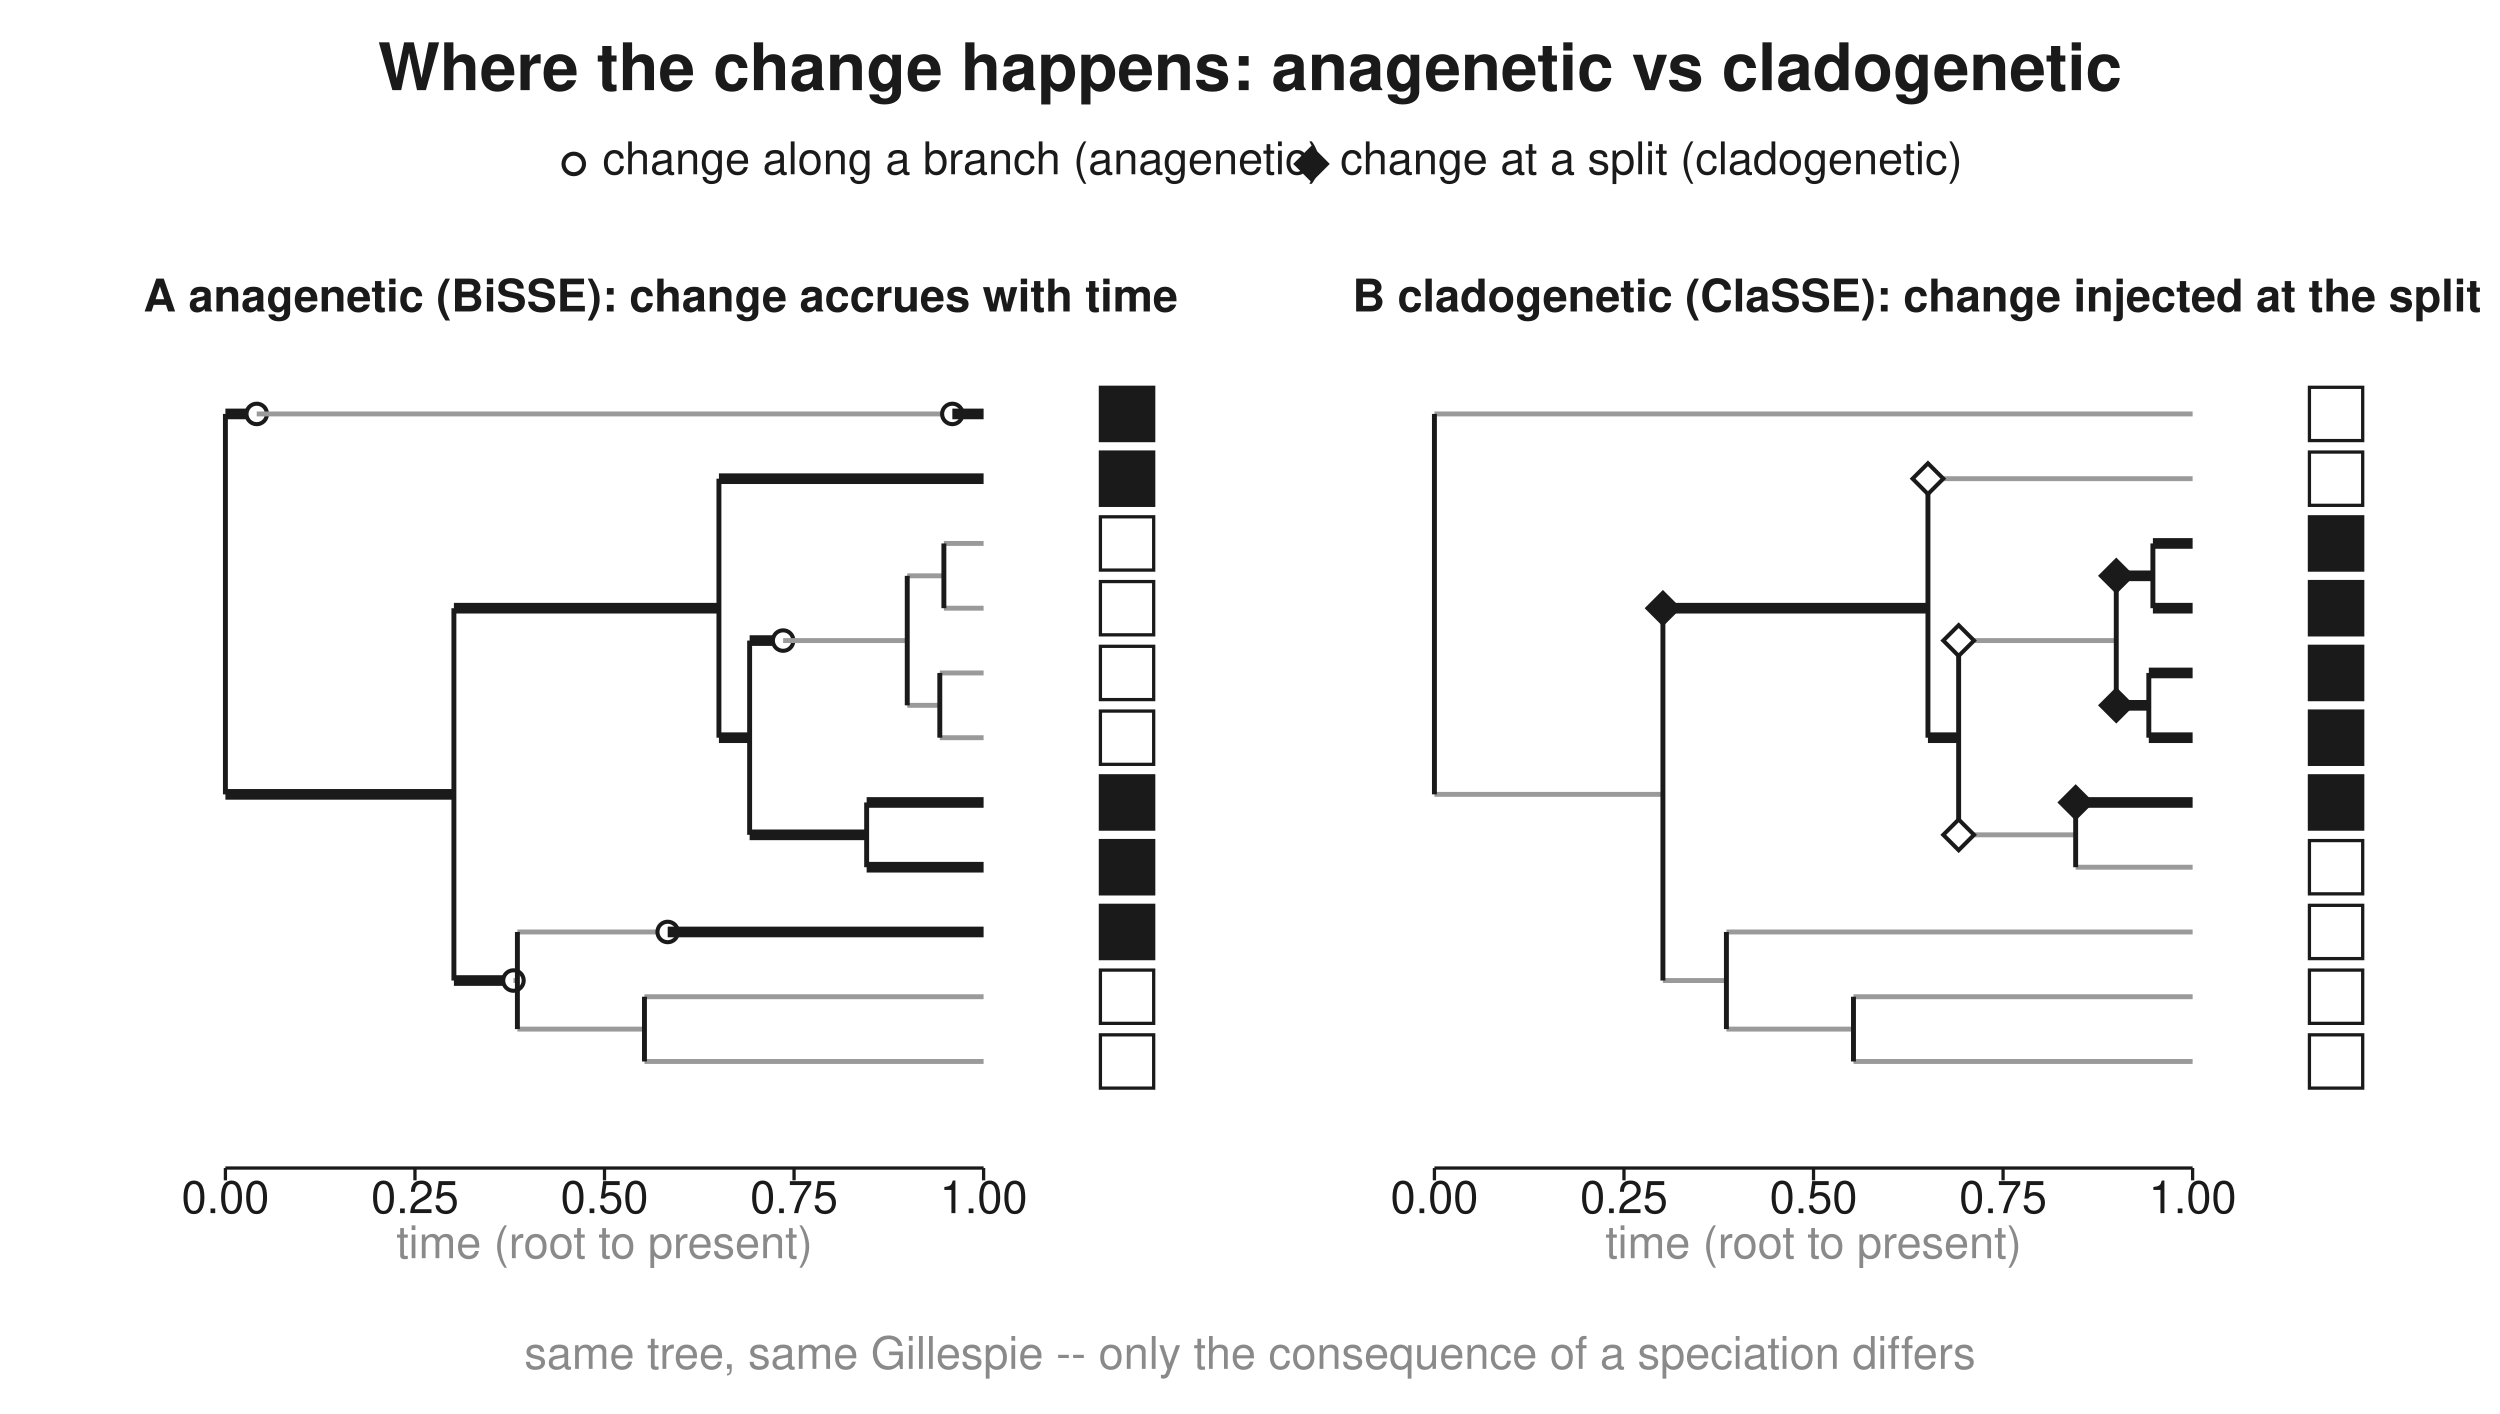
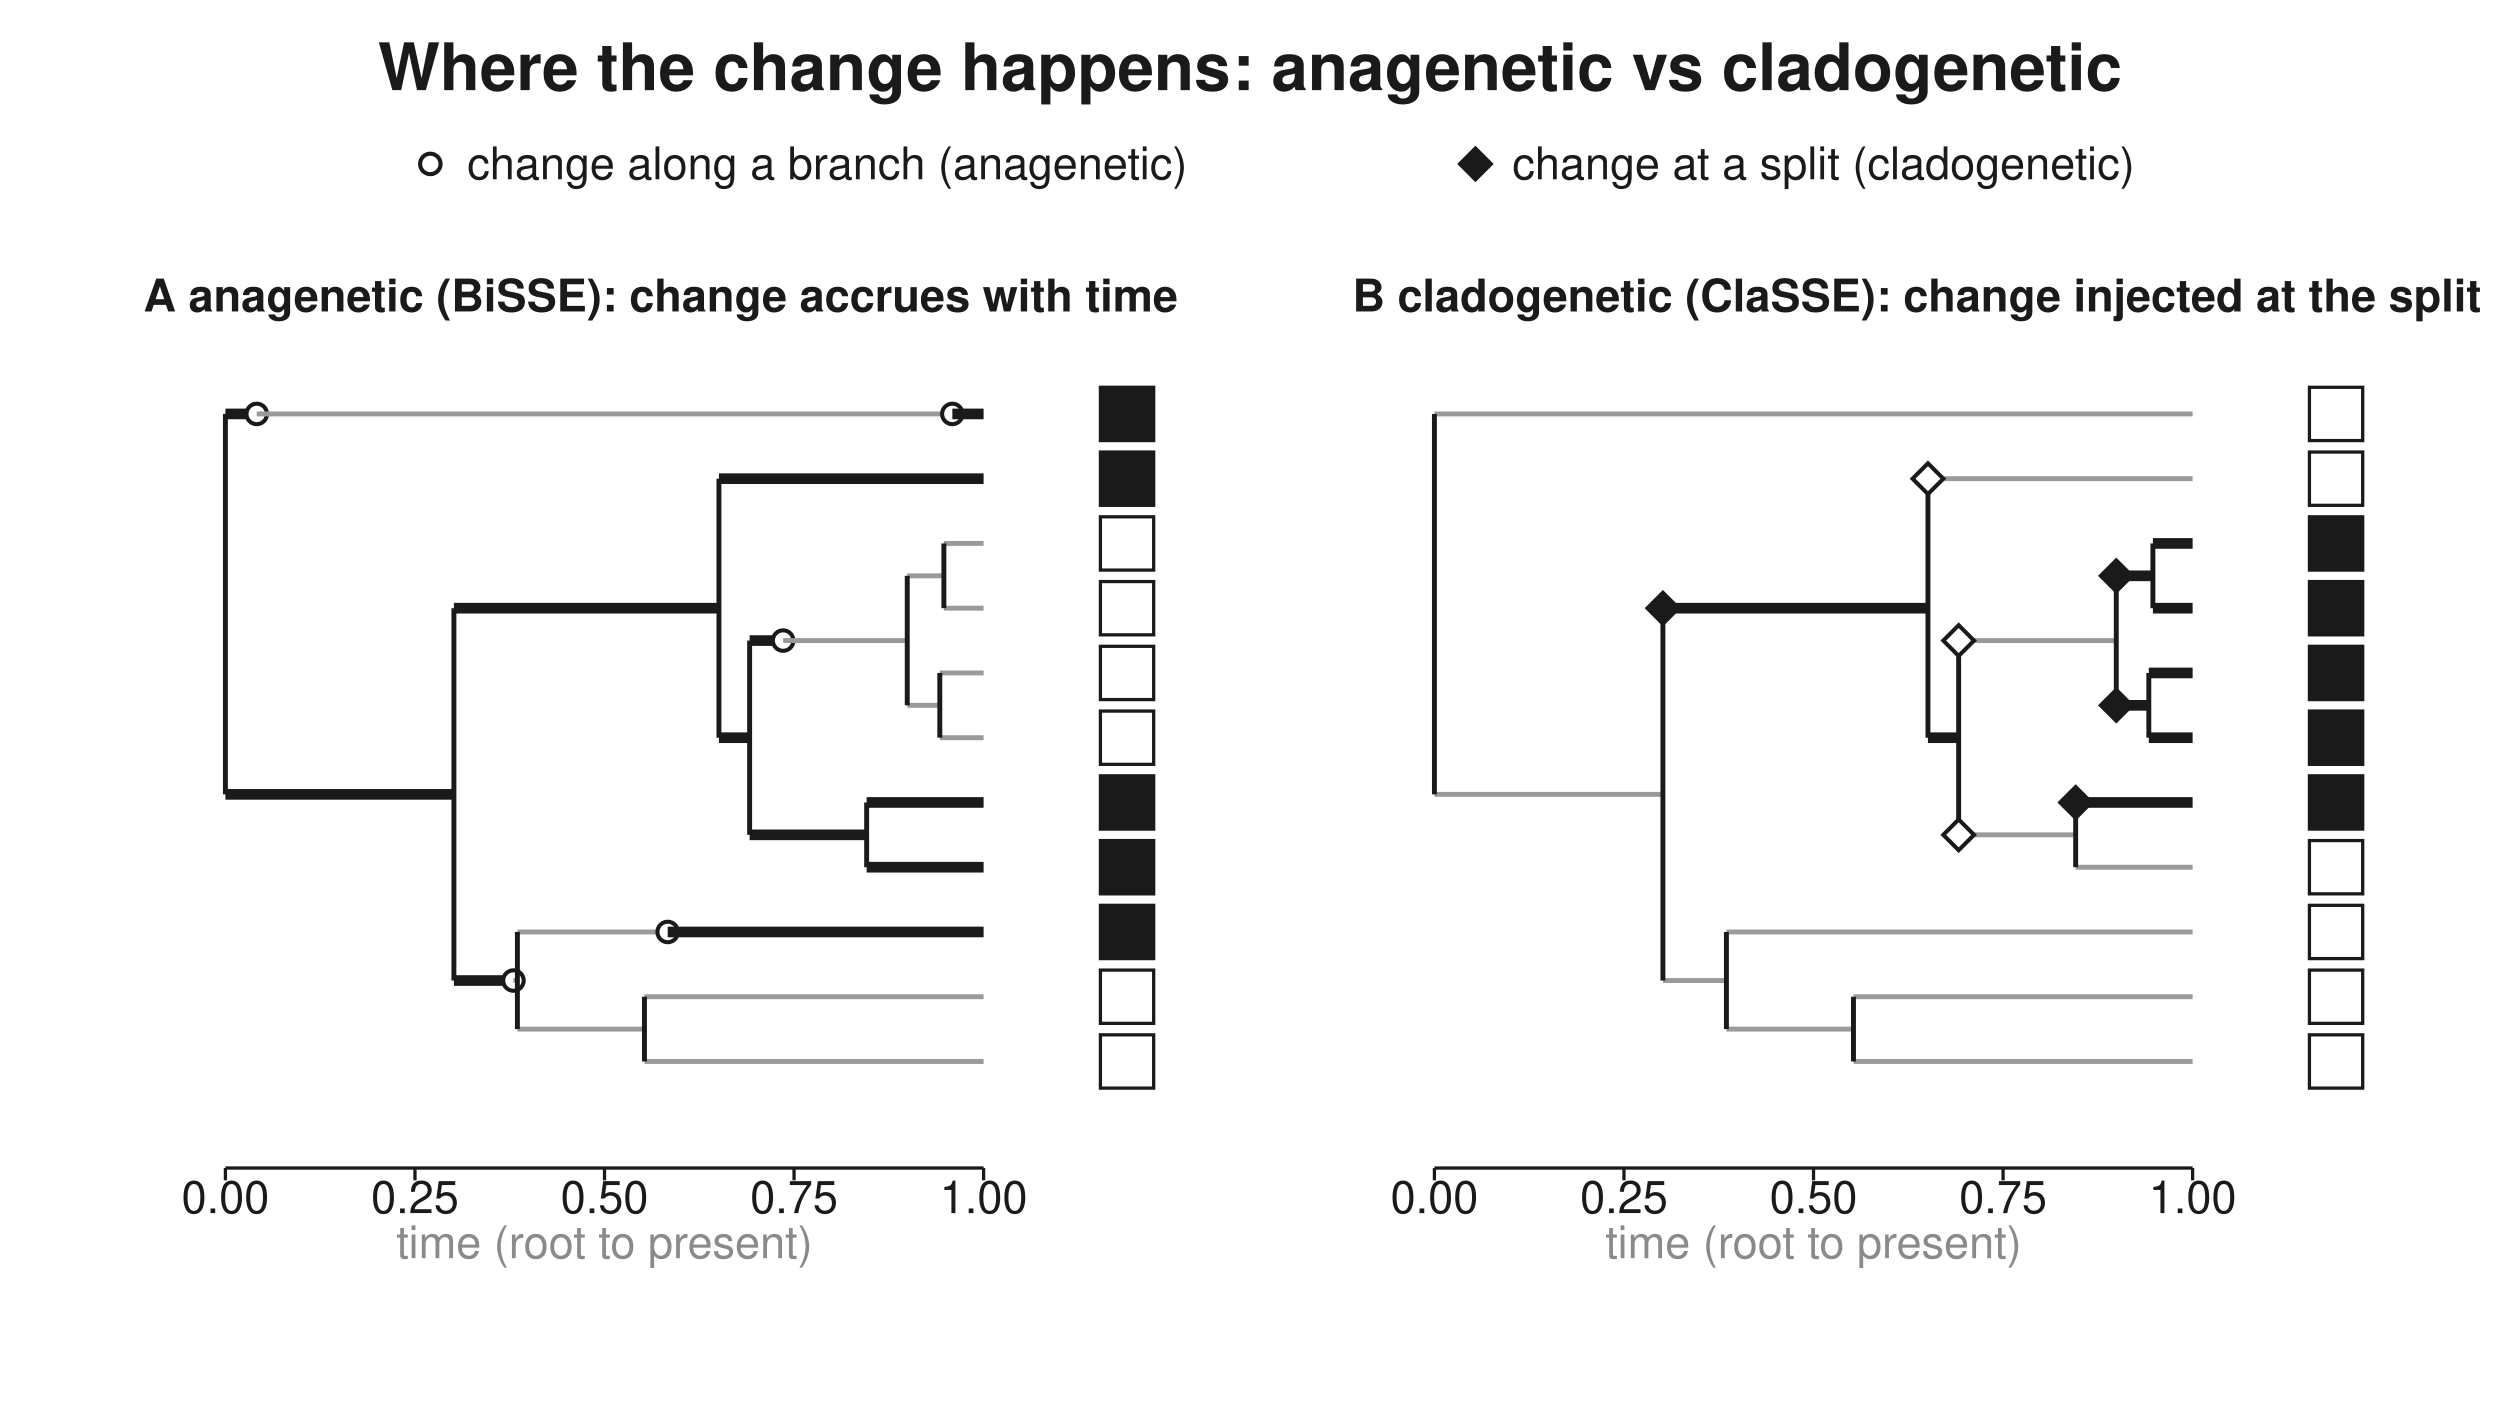
<svg xmlns="http://www.w3.org/2000/svg" width="1220" height="690" viewBox="0 0 1220 690">
  <defs>
</defs>
  <rect x="0" y="0" width="1220" height="690" fill="white" />
  <text x="610.0" y="44" font-size="32" font-family="Helvetica" text-anchor="middle" font-weight="bold" fill="#1a1a1a">Where the change happens: anagenetic vs cladogenetic</text>
-   <circle cx="280.0" cy="80" r="5.0" fill="white" stroke="#1a1a1a" stroke-width="2.0" />
-   <text x="294.0" y="80" font-size="22" font-family="Helvetica" text-anchor="start" dominant-baseline="central" fill="#1a1a1a">change along a branch (anagenetic)</text>
-   <path d="M640.0,72.5 L647.5,80 L640.0,87.5 L632.5,80 Z" fill="#1a1a1a" stroke="#1a1a1a" stroke-width="2.0" />
-   <text x="654.0" y="80" font-size="22" font-family="Helvetica" text-anchor="start" dominant-baseline="central" fill="#1a1a1a">change at a split (cladogenetic)</text>
+   <circle cx="210.0" cy="80" r="5.0" fill="white" stroke="#1a1a1a" stroke-width="2.0" />
+   <text x="228.0" y="87.48" font-size="22" font-family="Helvetica" text-anchor="start" fill="#1a1a1a">change along a branch (anagenetic)</text>
+   <path d="M720.0,72.5 L727.5,80 L720.0,87.5 L712.5,80 Z" fill="#1a1a1a" stroke="#1a1a1a" stroke-width="2.0" />
+   <text x="738.0" y="87.48" font-size="22" font-family="Helvetica" text-anchor="start" fill="#1a1a1a">change at a split (cladogenetic)</text>
  <text x="70" y="152" font-size="22" font-family="Helvetica" text-anchor="start" fill="#1a1a1a" font-weight="bold">A   anagenetic (BiSSE): change accrues with time</text>
  <path d="M110.0,202.0 L125.281,202.0" stroke="#1a1a1a" stroke-width="5.2" stroke-linecap="butt" />
  <circle cx="125.281" cy="202.0" r="5.0" fill="white" stroke="#1a1a1a" stroke-width="2.0" />
  <path d="M125.281,202.0 L464.744,202.0" stroke="#9a9a9a" stroke-width="2.4" stroke-linecap="butt" />
  <circle cx="464.744" cy="202.0" r="5.0" fill="white" stroke="#1a1a1a" stroke-width="2.0" />
  <path d="M464.744,202.0 L480.0,202.0" stroke="#1a1a1a" stroke-width="5.2" stroke-linecap="butt" />
  <path d="M110.0,387.65 L221.503,387.65" stroke="#1a1a1a" stroke-width="5.2" stroke-linecap="butt" />
  <path d="M221.503,296.8 L350.838,296.8" stroke="#1a1a1a" stroke-width="5.2" stroke-linecap="butt" />
  <path d="M221.503,478.5 L250.558,478.5" stroke="#1a1a1a" stroke-width="5.2" stroke-linecap="butt" />
  <circle cx="250.558" cy="478.5" r="5.0" fill="white" stroke="#1a1a1a" stroke-width="2.0" />
  <path d="M250.558,478.5 L252.489,478.5" stroke="#9a9a9a" stroke-width="2.4" stroke-linecap="butt" />
  <path d="M350.838,233.6 L480.0,233.6" stroke="#1a1a1a" stroke-width="5.2" stroke-linecap="butt" />
  <path d="M350.838,360.0 L365.818,360.0" stroke="#1a1a1a" stroke-width="5.2" stroke-linecap="butt" />
  <path d="M252.489,454.8 L325.833,454.8" stroke="#9a9a9a" stroke-width="2.4" stroke-linecap="butt" />
  <circle cx="325.833" cy="454.8" r="5.0" fill="white" stroke="#1a1a1a" stroke-width="2.0" />
  <path d="M325.833,454.8 L480.0,454.8" stroke="#1a1a1a" stroke-width="5.2" stroke-linecap="butt" />
  <path d="M252.489,502.2 L314.496,502.2" stroke="#9a9a9a" stroke-width="2.4" stroke-linecap="butt" />
  <path d="M365.818,312.6 L382.164,312.6" stroke="#1a1a1a" stroke-width="5.2" stroke-linecap="butt" />
  <circle cx="382.164" cy="312.6" r="5.0" fill="white" stroke="#1a1a1a" stroke-width="2.0" />
  <path d="M382.164,312.6 L442.735,312.6" stroke="#9a9a9a" stroke-width="2.4" stroke-linecap="butt" />
  <path d="M365.818,407.4 L422.922,407.4" stroke="#1a1a1a" stroke-width="5.2" stroke-linecap="butt" />
  <path d="M314.496,486.4 L480.0,486.4" stroke="#9a9a9a" stroke-width="2.4" stroke-linecap="butt" />
  <path d="M314.496,518.0 L480.0,518.0" stroke="#9a9a9a" stroke-width="2.4" stroke-linecap="butt" />
  <path d="M442.735,281.0 L460.613,281.0" stroke="#9a9a9a" stroke-width="2.4" stroke-linecap="butt" />
  <path d="M442.735,344.2 L458.622,344.2" stroke="#9a9a9a" stroke-width="2.4" stroke-linecap="butt" />
  <path d="M422.922,391.6 L480.0,391.6" stroke="#1a1a1a" stroke-width="5.2" stroke-linecap="butt" />
  <path d="M422.922,423.2 L480.0,423.2" stroke="#1a1a1a" stroke-width="5.2" stroke-linecap="butt" />
  <path d="M460.613,265.2 L480.0,265.2" stroke="#9a9a9a" stroke-width="2.4" stroke-linecap="butt" />
  <path d="M460.613,296.8 L480.0,296.8" stroke="#9a9a9a" stroke-width="2.4" stroke-linecap="butt" />
  <path d="M458.622,328.4 L480.0,328.4" stroke="#9a9a9a" stroke-width="2.4" stroke-linecap="butt" />
  <path d="M458.622,360.0 L480.0,360.0" stroke="#9a9a9a" stroke-width="2.4" stroke-linecap="butt" />
  <path d="M460.613,265.2 L460.613,296.8" stroke="#1a1a1a" stroke-width="2.4" />
  <path d="M458.622,328.4 L458.622,360.0" stroke="#1a1a1a" stroke-width="2.4" />
  <path d="M442.735,281.0 L442.735,344.2" stroke="#1a1a1a" stroke-width="2.4" />
  <path d="M422.922,391.6 L422.922,423.2" stroke="#1a1a1a" stroke-width="2.4" />
  <path d="M365.818,312.6 L365.818,407.4" stroke="#1a1a1a" stroke-width="2.4" />
  <path d="M350.838,233.6 L350.838,360.0" stroke="#1a1a1a" stroke-width="2.4" />
  <path d="M314.496,486.4 L314.496,518.0" stroke="#1a1a1a" stroke-width="2.4" />
  <path d="M252.489,454.8 L252.489,502.2" stroke="#1a1a1a" stroke-width="2.4" />
  <path d="M221.503,296.8 L221.503,478.5" stroke="#1a1a1a" stroke-width="2.4" />
  <path d="M110.0,202.0 L110.0,387.65" stroke="#1a1a1a" stroke-width="2.4" />
  <rect x="537" y="189.0" width="26" height="26" fill="#1a1a1a" stroke="#1a1a1a" stroke-width="1.6" />
  <rect x="537" y="220.6" width="26" height="26" fill="#1a1a1a" stroke="#1a1a1a" stroke-width="1.6" />
  <rect x="537" y="252.2" width="26" height="26" fill="white" stroke="#1a1a1a" stroke-width="1.6" />
  <rect x="537" y="283.8" width="26" height="26" fill="white" stroke="#1a1a1a" stroke-width="1.6" />
  <rect x="537" y="315.4" width="26" height="26" fill="white" stroke="#1a1a1a" stroke-width="1.6" />
  <rect x="537" y="347.0" width="26" height="26" fill="white" stroke="#1a1a1a" stroke-width="1.6" />
  <rect x="537" y="378.6" width="26" height="26" fill="#1a1a1a" stroke="#1a1a1a" stroke-width="1.6" />
  <rect x="537" y="410.2" width="26" height="26" fill="#1a1a1a" stroke="#1a1a1a" stroke-width="1.6" />
  <rect x="537" y="441.8" width="26" height="26" fill="#1a1a1a" stroke="#1a1a1a" stroke-width="1.6" />
  <rect x="537" y="473.4" width="26" height="26" fill="white" stroke="#1a1a1a" stroke-width="1.6" />
  <rect x="537" y="505.0" width="26" height="26" fill="white" stroke="#1a1a1a" stroke-width="1.6" />
  <path d="M110.0,570 L480.0,570" stroke="#1a1a1a" stroke-width="1.6" />
  <path d="M110.0,570 L110.0,576" stroke="#1a1a1a" stroke-width="1.6" />
  <text x="110.0" y="592" font-size="22" font-family="Helvetica" text-anchor="middle" fill="#1a1a1a">0.00</text>
  <path d="M202.5,570 L202.5,576" stroke="#1a1a1a" stroke-width="1.6" />
  <text x="202.5" y="592" font-size="22" font-family="Helvetica" text-anchor="middle" fill="#1a1a1a">0.25</text>
  <path d="M295.0,570 L295.0,576" stroke="#1a1a1a" stroke-width="1.6" />
  <text x="295.0" y="592" font-size="22" font-family="Helvetica" text-anchor="middle" fill="#1a1a1a">0.50</text>
  <path d="M387.5,570 L387.5,576" stroke="#1a1a1a" stroke-width="1.6" />
  <text x="387.5" y="592" font-size="22" font-family="Helvetica" text-anchor="middle" fill="#1a1a1a">0.75</text>
  <path d="M480.0,570 L480.0,576" stroke="#1a1a1a" stroke-width="1.6" />
  <text x="480.0" y="592" font-size="22" font-family="Helvetica" text-anchor="middle" fill="#1a1a1a">1.00</text>
  <text x="295.0" y="614" font-size="22" font-family="Helvetica" text-anchor="middle" fill="#8a8a8a">time (root to present)</text>
  <text x="660" y="152" font-size="22" font-family="Helvetica" text-anchor="start" fill="#1a1a1a" font-weight="bold">B   cladogenetic (ClaSSE): change injected at the split</text>
  <path d="M700.0,202.0 L1070.0,202.0" stroke="#9a9a9a" stroke-width="2.4" stroke-linecap="butt" />
  <path d="M700.0,387.65 L811.503,387.65" stroke="#9a9a9a" stroke-width="2.4" stroke-linecap="butt" />
  <path d="M811.503,296.8 L940.838,296.8" stroke="#1a1a1a" stroke-width="5.2" stroke-linecap="butt" />
  <path d="M811.503,478.5 L842.489,478.5" stroke="#9a9a9a" stroke-width="2.4" stroke-linecap="butt" />
  <path d="M940.838,233.6 L1070.0,233.6" stroke="#9a9a9a" stroke-width="2.4" stroke-linecap="butt" />
  <path d="M940.838,360.0 L955.818,360.0" stroke="#1a1a1a" stroke-width="5.2" stroke-linecap="butt" />
  <path d="M842.489,454.8 L1070.0,454.8" stroke="#9a9a9a" stroke-width="2.4" stroke-linecap="butt" />
  <path d="M842.489,502.2 L904.496,502.2" stroke="#9a9a9a" stroke-width="2.4" stroke-linecap="butt" />
  <path d="M955.818,312.6 L1032.735,312.6" stroke="#9a9a9a" stroke-width="2.4" stroke-linecap="butt" />
  <path d="M955.818,407.4 L1012.922,407.4" stroke="#9a9a9a" stroke-width="2.4" stroke-linecap="butt" />
  <path d="M904.496,486.4 L1070.0,486.4" stroke="#9a9a9a" stroke-width="2.4" stroke-linecap="butt" />
  <path d="M904.496,518.0 L1070.0,518.0" stroke="#9a9a9a" stroke-width="2.4" stroke-linecap="butt" />
  <path d="M1032.735,281.0 L1050.613,281.0" stroke="#1a1a1a" stroke-width="5.2" stroke-linecap="butt" />
  <path d="M1032.735,344.2 L1048.622,344.2" stroke="#1a1a1a" stroke-width="5.2" stroke-linecap="butt" />
  <path d="M1012.922,391.6 L1070.0,391.6" stroke="#1a1a1a" stroke-width="5.2" stroke-linecap="butt" />
  <path d="M1012.922,423.2 L1070.0,423.2" stroke="#9a9a9a" stroke-width="2.4" stroke-linecap="butt" />
  <path d="M1050.613,265.2 L1070.0,265.2" stroke="#1a1a1a" stroke-width="5.2" stroke-linecap="butt" />
  <path d="M1050.613,296.8 L1070.0,296.8" stroke="#1a1a1a" stroke-width="5.2" stroke-linecap="butt" />
  <path d="M1048.622,328.4 L1070.0,328.4" stroke="#1a1a1a" stroke-width="5.2" stroke-linecap="butt" />
  <path d="M1048.622,360.0 L1070.0,360.0" stroke="#1a1a1a" stroke-width="5.2" stroke-linecap="butt" />
  <path d="M1050.613,265.2 L1050.613,296.8" stroke="#1a1a1a" stroke-width="2.4" />
  <path d="M1048.622,328.4 L1048.622,360.0" stroke="#1a1a1a" stroke-width="2.4" />
  <path d="M1032.735,281.0 L1032.735,344.2" stroke="#1a1a1a" stroke-width="2.4" />
  <path d="M1032.735,273.5 L1040.235,281.0 L1032.735,288.5 L1025.235,281.0 Z" fill="#1a1a1a" stroke="#1a1a1a" stroke-width="2.0" />
  <path d="M1032.735,336.7 L1040.235,344.2 L1032.735,351.7 L1025.235,344.2 Z" fill="#1a1a1a" stroke="#1a1a1a" stroke-width="2.0" />
  <path d="M1012.922,391.6 L1012.922,423.2" stroke="#1a1a1a" stroke-width="2.4" />
  <path d="M1012.922,384.1 L1020.422,391.6 L1012.922,399.1 L1005.422,391.6 Z" fill="#1a1a1a" stroke="#1a1a1a" stroke-width="2.0" />
  <path d="M955.818,312.6 L955.818,407.4" stroke="#1a1a1a" stroke-width="2.4" />
  <path d="M955.818,305.1 L963.318,312.6 L955.818,320.1 L948.318,312.6 Z" fill="white" stroke="#1a1a1a" stroke-width="2.0" />
  <path d="M955.818,399.9 L963.318,407.4 L955.818,414.9 L948.318,407.4 Z" fill="white" stroke="#1a1a1a" stroke-width="2.0" />
  <path d="M940.838,233.6 L940.838,360.0" stroke="#1a1a1a" stroke-width="2.4" />
  <path d="M940.838,226.1 L948.338,233.6 L940.838,241.1 L933.338,233.6 Z" fill="white" stroke="#1a1a1a" stroke-width="2.0" />
  <path d="M904.496,486.4 L904.496,518.0" stroke="#1a1a1a" stroke-width="2.4" />
  <path d="M842.489,454.8 L842.489,502.2" stroke="#1a1a1a" stroke-width="2.4" />
  <path d="M811.503,296.8 L811.503,478.5" stroke="#1a1a1a" stroke-width="2.4" />
  <path d="M811.503,289.3 L819.003,296.8 L811.503,304.3 L804.003,296.8 Z" fill="#1a1a1a" stroke="#1a1a1a" stroke-width="2.0" />
  <path d="M700.0,202.0 L700.0,387.65" stroke="#1a1a1a" stroke-width="2.4" />
  <rect x="1127" y="189.0" width="26" height="26" fill="white" stroke="#1a1a1a" stroke-width="1.6" />
  <rect x="1127" y="220.6" width="26" height="26" fill="white" stroke="#1a1a1a" stroke-width="1.6" />
  <rect x="1127" y="252.2" width="26" height="26" fill="#1a1a1a" stroke="#1a1a1a" stroke-width="1.6" />
  <rect x="1127" y="283.8" width="26" height="26" fill="#1a1a1a" stroke="#1a1a1a" stroke-width="1.6" />
  <rect x="1127" y="315.4" width="26" height="26" fill="#1a1a1a" stroke="#1a1a1a" stroke-width="1.6" />
  <rect x="1127" y="347.0" width="26" height="26" fill="#1a1a1a" stroke="#1a1a1a" stroke-width="1.6" />
  <rect x="1127" y="378.6" width="26" height="26" fill="#1a1a1a" stroke="#1a1a1a" stroke-width="1.6" />
  <rect x="1127" y="410.2" width="26" height="26" fill="white" stroke="#1a1a1a" stroke-width="1.6" />
  <rect x="1127" y="441.8" width="26" height="26" fill="white" stroke="#1a1a1a" stroke-width="1.6" />
  <rect x="1127" y="473.4" width="26" height="26" fill="white" stroke="#1a1a1a" stroke-width="1.6" />
  <rect x="1127" y="505.0" width="26" height="26" fill="white" stroke="#1a1a1a" stroke-width="1.6" />
  <path d="M700.0,570 L1070.0,570" stroke="#1a1a1a" stroke-width="1.6" />
  <path d="M700.0,570 L700.0,576" stroke="#1a1a1a" stroke-width="1.6" />
  <text x="700.0" y="592" font-size="22" font-family="Helvetica" text-anchor="middle" fill="#1a1a1a">0.00</text>
  <path d="M792.5,570 L792.5,576" stroke="#1a1a1a" stroke-width="1.6" />
  <text x="792.5" y="592" font-size="22" font-family="Helvetica" text-anchor="middle" fill="#1a1a1a">0.25</text>
  <path d="M885.0,570 L885.0,576" stroke="#1a1a1a" stroke-width="1.6" />
  <text x="885.0" y="592" font-size="22" font-family="Helvetica" text-anchor="middle" fill="#1a1a1a">0.50</text>
  <path d="M977.5,570 L977.5,576" stroke="#1a1a1a" stroke-width="1.6" />
  <text x="977.5" y="592" font-size="22" font-family="Helvetica" text-anchor="middle" fill="#1a1a1a">0.75</text>
  <path d="M1070.0,570 L1070.0,576" stroke="#1a1a1a" stroke-width="1.6" />
  <text x="1070.0" y="592" font-size="22" font-family="Helvetica" text-anchor="middle" fill="#1a1a1a">1.00</text>
  <text x="885.0" y="614" font-size="22" font-family="Helvetica" text-anchor="middle" fill="#8a8a8a">time (root to present)</text>
-   <text x="610.0" y="668" font-size="22" font-family="Helvetica" text-anchor="middle" fill="#8a8a8a">same tree, same Gillespie -- only the consequence of a speciation differs</text>
</svg>
